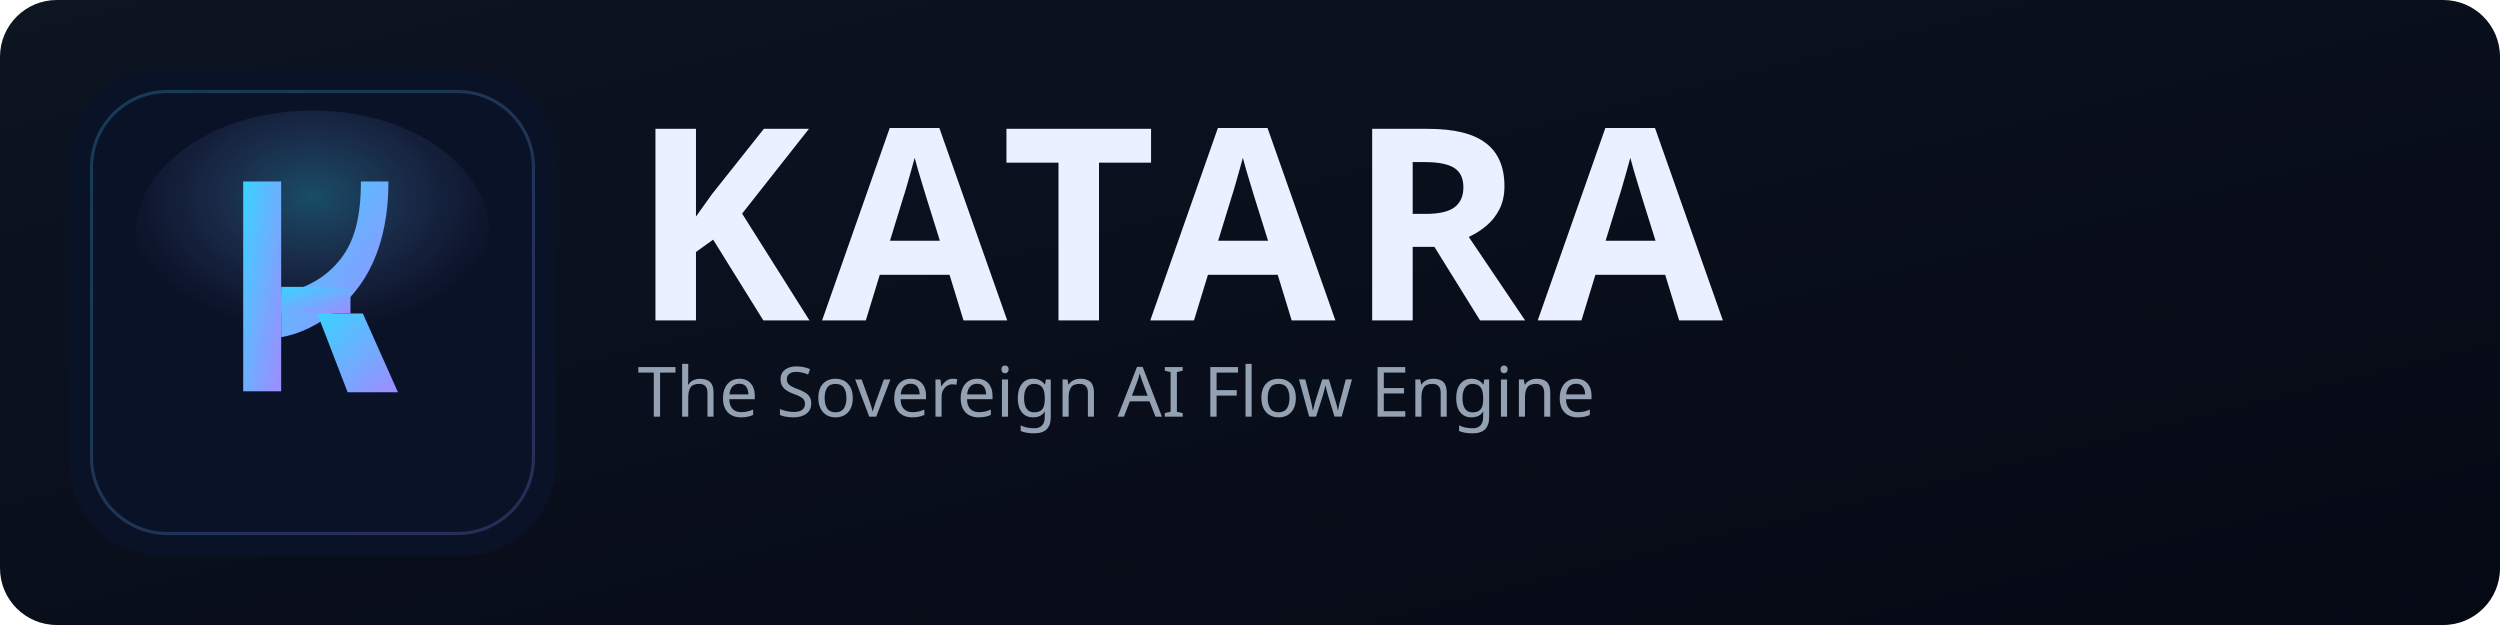
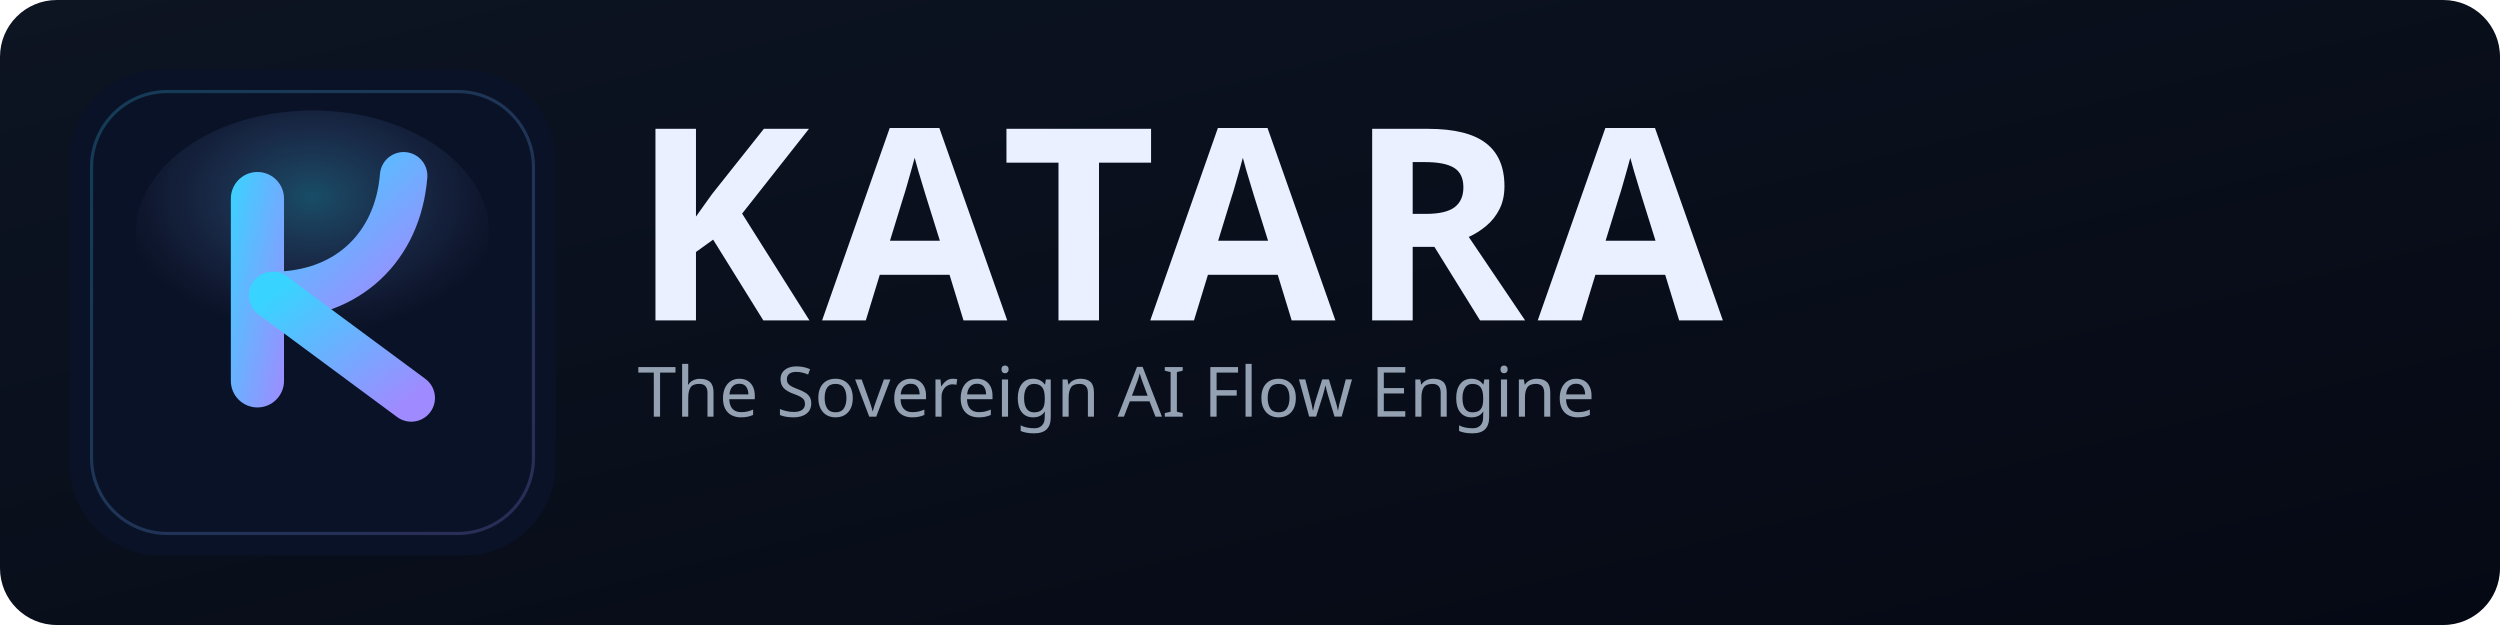
<svg xmlns="http://www.w3.org/2000/svg" viewBox="0 0 1584 396">
  <defs>
    <linearGradient id="bg" x1="0" y1="0" x2="1" y2="1">
      <stop offset="0%" stop-color="#0d1422" />
      <stop offset="100%" stop-color="#050914" />
    </linearGradient>
    <linearGradient id="k" x1="0" y1="0" x2="1" y2="1">
      <stop offset="0%" stop-color="#39d3ff" />
      <stop offset="100%" stop-color="#9f8bff" />
    </linearGradient>
    <radialGradient id="aura" cx="50%" cy="35%" r="55%">
      <stop offset="0%" stop-color="#3ad8ff" stop-opacity="0.30" />
      <stop offset="100%" stop-color="#9f8bff" stop-opacity="0" />
    </radialGradient>
    <symbol id="k-glyph" viewBox="0 0 512 512">
-       <rect x="183" y="118" width="40" height="221" />
-       <path d="M294 118H336C336 184 314 231 273 260C256 272 240 279 223 282V236C248 231 270 220 286 199C300 181 307 156 307 118Z" />
-       <rect x="223" y="229" width="73" height="28" />
-       <path d="M261 257H309L346 340H293Z" />
+       <rect x="170" y="108" width="56" height="248" rx="28" fill="url(#k)" />
+       <g fill="none" stroke="url(#k)" stroke-linecap="round" stroke-linejoin="round">
+         <path d="M214 238C294 238 346 186 352 112" stroke-width="50" />
+         <path d="M214 238L360 346" stroke-width="50" />
+       </g>
    </symbol>
  </defs>
  <rect width="1584" height="396" rx="36" fill="url(#bg)" />
  <rect x="44" y="44" width="308" height="308" rx="58" fill="#091226" />
  <ellipse cx="198" cy="148" rx="112" ry="78" fill="url(#aura)" />
  <use href="#k-glyph" x="44" y="44" width="308" height="308" fill="url(#k)" />
  <rect x="58" y="58" width="280" height="280" rx="48" fill="none" stroke="url(#k)" stroke-width="2" opacity="0.22" />
  <text x="400" y="203" fill="#eaf0ff" font-family="Space Grotesk, Sora, Segoe UI, sans-serif" font-size="170" font-weight="700" letter-spacing="8">KATARA</text>
  <text x="404" y="264" fill="#93a1b2" font-family="Space Grotesk, Sora, Segoe UI, sans-serif" font-size="44" font-weight="500">The Sovereign AI Flow Engine</text>
</svg>
